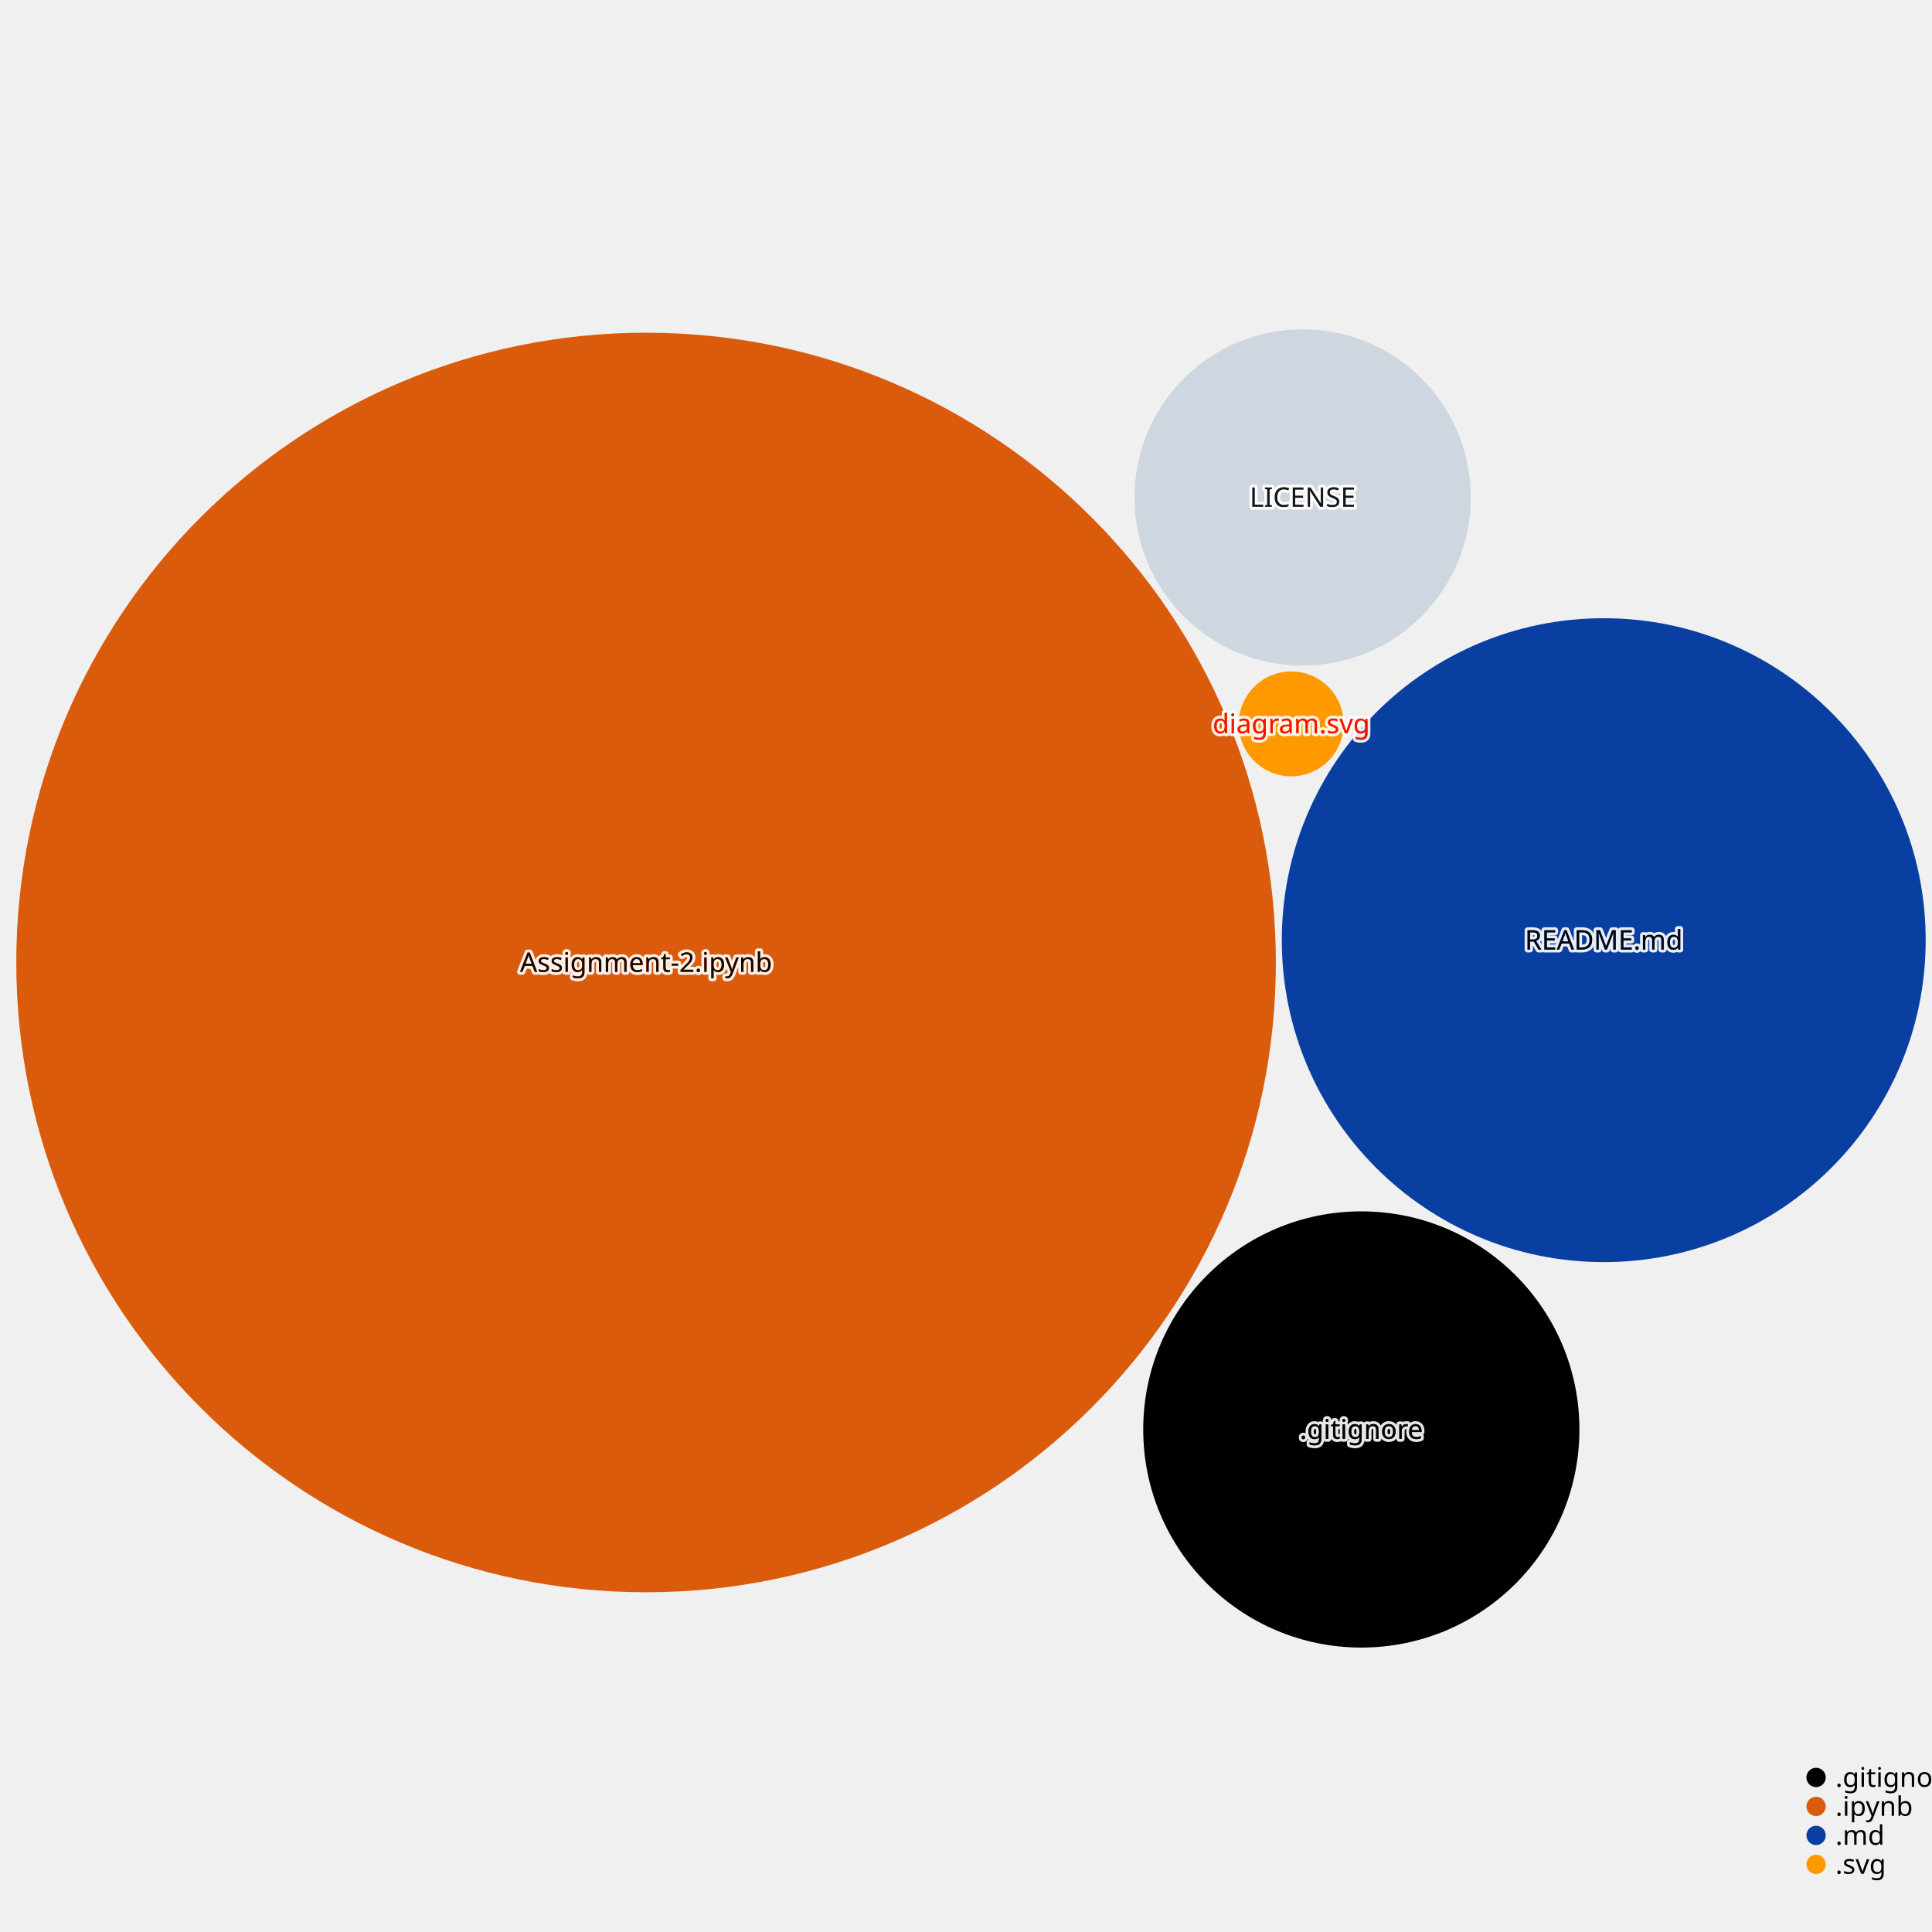
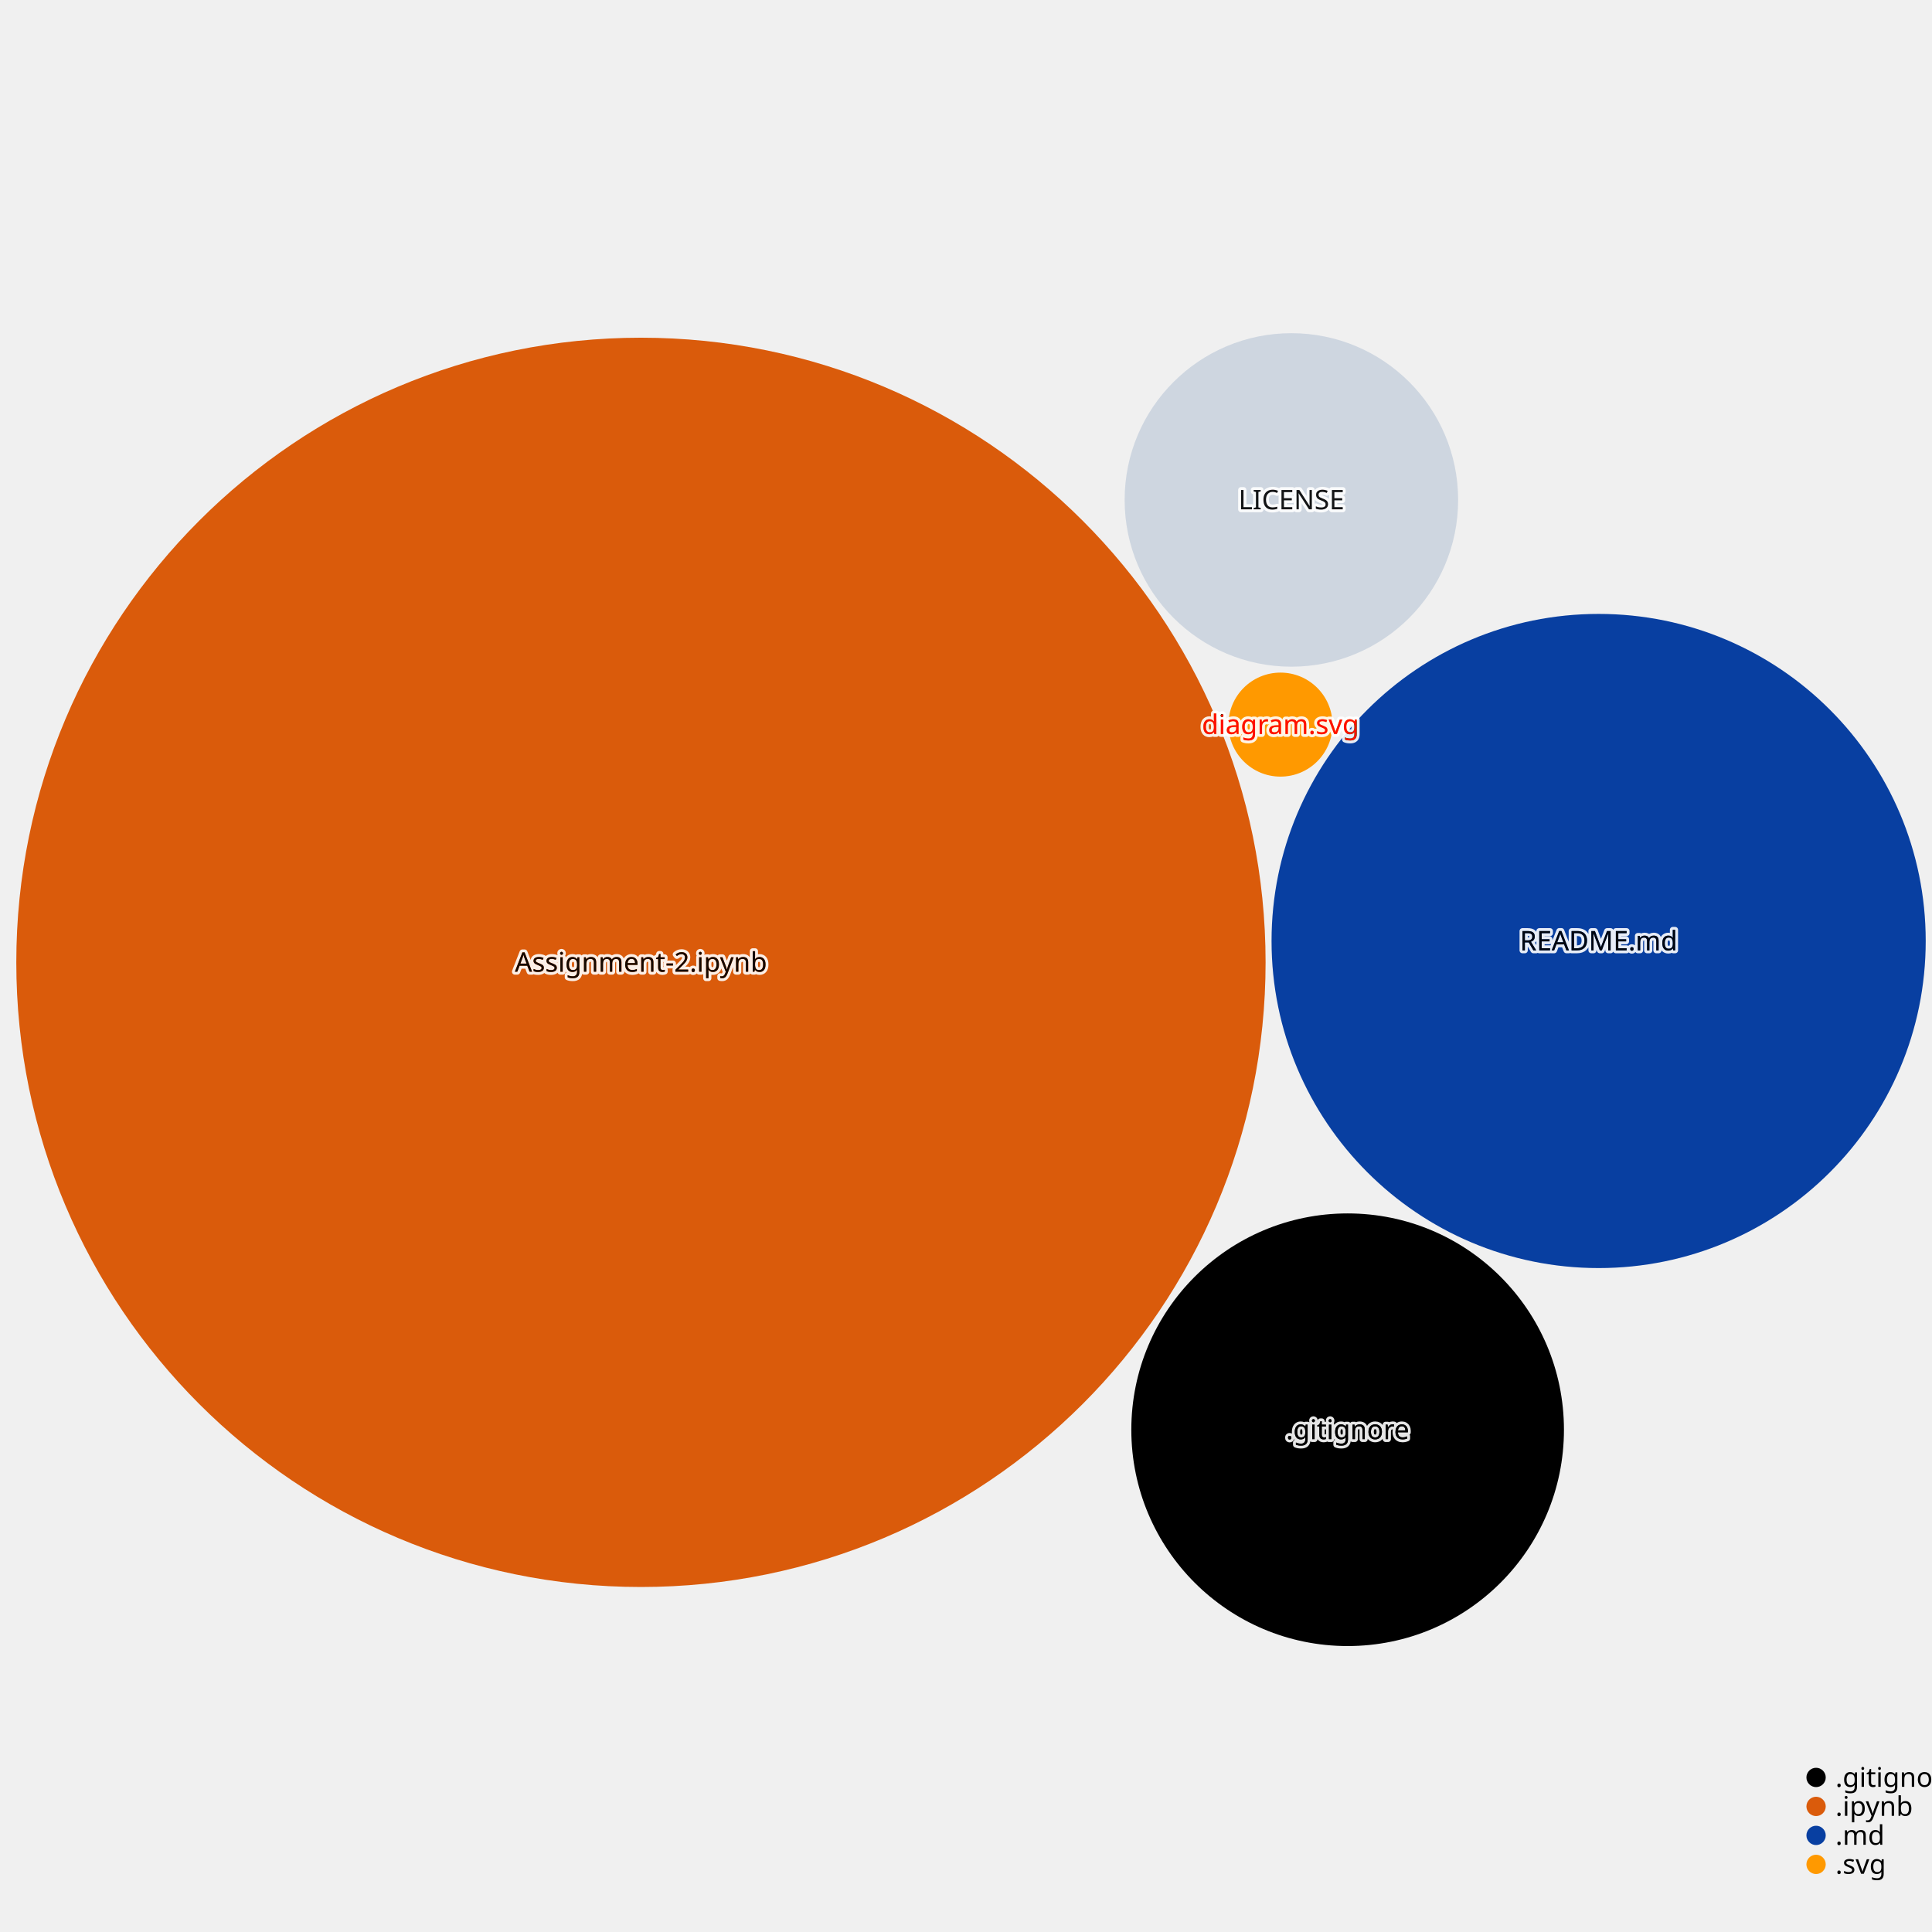
<svg xmlns="http://www.w3.org/2000/svg" width="1000" height="1000" style="background:white;font-family:sans-serif;overflow:visible">
  <defs>
    <filter id="glow" x="-50%" y="-50%" width="200%" height="200%">
      <feGaussianBlur stdDeviation="4" result="coloredBlur" />
      <feMerge>
        <feMergeNode in="coloredBlur" />
        <feMergeNode in="SourceGraphic" />
      </feMerge>
    </filter>
  </defs>
-   <g style="fill:#DA5B0B;transition:transform 0s ease-out, fill 0.1s ease-out" transform="translate(334.4109, 498.1807)">
-     <circle style="transition:all 0.5s ease-out" r="325.975" stroke-width="0" stroke="#374151" />
+   <g style="fill:#DA5B0B;transition:transform 0s ease-out, fill 0.1s ease-out" transform="translate(331.7524, 498.1115)">
+     <circle style="transition:all 0.5s ease-out" r="323.315" stroke-width="0" stroke="#374151" />
  </g>
-   <g style="fill:#083fa1;transition:transform 0s ease-out, fill 0.1s ease-out" transform="translate(830.0937, 486.628)">
-     <circle style="transition:all 0.5s ease-out" r="166.636" stroke-width="0" stroke="#374151" />
+   <g style="fill:#083fa1;transition:transform 0s ease-out, fill 0.1s ease-out" transform="translate(827.4488, 487.0573)">
+     <circle style="transition:all 0.5s ease-out" r="169.296" stroke-width="0" stroke="#374151" />
  </g>
-   <g style="fill:#000000;transition:transform 0s ease-out, fill 0.1s ease-out" transform="translate(704.6156, 739.889)">
-     <circle style="transition:all 0.5s ease-out" r="112.886" stroke-width="0" stroke="#374151" />
+   <g style="fill:#000000;transition:transform 0s ease-out, fill 0.1s ease-out" transform="translate(697.5338, 740.0291)">
+     <circle style="transition:all 0.5s ease-out" r="111.965" stroke-width="0" stroke="#374151" />
  </g>
-   <g style="fill:#CED6E0;transition:transform 0s ease-out, fill 0.1s ease-out" transform="translate(674.2439, 257.4734)">
-     <circle style="transition:all 0.5s ease-out" r="87.019" stroke-width="0" stroke="#374151" />
+   <g style="fill:#CED6E0;transition:transform 0s ease-out, fill 0.1s ease-out" transform="translate(668.4197, 258.7662)">
+     <circle style="transition:all 0.5s ease-out" r="86.309" stroke-width="0" stroke="#374151" />
  </g>
-   <g style="fill:#ff9900;transition:transform 0s ease-out, fill 0.1s ease-out" transform="translate(668.3424, 374.6858)">
-     <circle style="transition:all 0.5s ease-out" r="27.142" stroke-width="0" stroke="#374151" />
+   <g style="fill:#ff9900;transition:transform 0s ease-out, fill 0.1s ease-out" transform="translate(662.7723, 375.0584)">
+     <circle style="transition:all 0.5s ease-out" r="26.92" stroke-width="0" stroke="#374151" />
  </g>
-   <g style="fill:#DA5B0B;transition:transform 0s ease-out" transform="translate(334.4109, 498.1807)">
+   <g style="fill:#DA5B0B;transition:transform 0s ease-out" transform="translate(331.7524, 498.1115)">
    <text style="pointer-events:none;opacity:0.9;font-size:14px;font-weight:500;transition:all 0.5s ease-out" fill="#4B5563" text-anchor="middle" dominant-baseline="middle" stroke="white" stroke-width="3" stroke-linejoin="round">Assignment-2.ipynb</text>
    <text style="pointer-events:none;opacity:1;font-size:14px;font-weight:500;transition:all 0.5s ease-out" text-anchor="middle" dominant-baseline="middle">Assignment-2.ipynb</text>
    <text style="pointer-events:none;opacity:0.9;font-size:14px;font-weight:500;mix-blend-mode:color-burn;transition:all 0.5s ease-out" fill="#110101" text-anchor="middle" dominant-baseline="middle">Assignment-2.ipynb</text>
  </g>
-   <g style="fill:#083fa1;transition:transform 0s ease-out" transform="translate(830.0937, 486.628)">
+   <g style="fill:#083fa1;transition:transform 0s ease-out" transform="translate(827.4488, 487.0573)">
    <text style="pointer-events:none;opacity:0.9;font-size:14px;font-weight:500;transition:all 0.5s ease-out" fill="#4B5563" text-anchor="middle" dominant-baseline="middle" stroke="white" stroke-width="3" stroke-linejoin="round">README.md</text>
    <text style="pointer-events:none;opacity:1;font-size:14px;font-weight:500;transition:all 0.5s ease-out" text-anchor="middle" dominant-baseline="middle">README.md</text>
    <text style="pointer-events:none;opacity:0.9;font-size:14px;font-weight:500;mix-blend-mode:color-burn;transition:all 0.5s ease-out" fill="#110101" text-anchor="middle" dominant-baseline="middle">README.md</text>
  </g>
-   <g style="fill:#000000;transition:transform 0s ease-out" transform="translate(704.6156, 739.889)">
+   <g style="fill:#000000;transition:transform 0s ease-out" transform="translate(697.5338, 740.0291)">
    <text style="pointer-events:none;opacity:0.9;font-size:14px;font-weight:500;transition:all 0.5s ease-out" fill="#4B5563" text-anchor="middle" dominant-baseline="middle" stroke="white" stroke-width="3" stroke-linejoin="round">.gitignore</text>
    <text style="pointer-events:none;opacity:1;font-size:14px;font-weight:500;transition:all 0.5s ease-out" text-anchor="middle" dominant-baseline="middle">.gitignore</text>
    <text style="pointer-events:none;opacity:0.9;font-size:14px;font-weight:500;mix-blend-mode:color-burn;transition:all 0.5s ease-out" fill="#110101" text-anchor="middle" dominant-baseline="middle">.gitignore</text>
  </g>
-   <g style="fill:#CED6E0;transition:transform 0s ease-out" transform="translate(674.2439, 257.4734)">
+   <g style="fill:#CED6E0;transition:transform 0s ease-out" transform="translate(668.4197, 258.7662)">
    <text style="pointer-events:none;opacity:0.9;font-size:14px;font-weight:500;transition:all 0.5s ease-out" fill="#4B5563" text-anchor="middle" dominant-baseline="middle" stroke="white" stroke-width="3" stroke-linejoin="round">LICENSE</text>
    <text style="pointer-events:none;opacity:1;font-size:14px;font-weight:500;transition:all 0.5s ease-out" text-anchor="middle" dominant-baseline="middle">LICENSE</text>
    <text style="pointer-events:none;opacity:0.9;font-size:14px;font-weight:500;mix-blend-mode:color-burn;transition:all 0.5s ease-out" fill="#110101" text-anchor="middle" dominant-baseline="middle">LICENSE</text>
  </g>
-   <g style="fill:#ff9900;transition:transform 0s ease-out" transform="translate(668.3424, 374.6858)">
+   <g style="fill:#ff9900;transition:transform 0s ease-out" transform="translate(662.7723, 375.0584)">
    <text style="pointer-events:none;opacity:0.9;font-size:14px;font-weight:500;transition:all 0.5s ease-out" fill="#4B5563" text-anchor="middle" dominant-baseline="middle" stroke="white" stroke-width="3" stroke-linejoin="round">diagram.svg</text>
    <text style="pointer-events:none;opacity:1;font-size:14px;font-weight:500;transition:all 0.5s ease-out" text-anchor="middle" dominant-baseline="middle">diagram.svg</text>
    <text style="pointer-events:none;opacity:0.9;font-size:14px;font-weight:500;mix-blend-mode:color-burn;transition:all 0.5s ease-out" fill="#110101" text-anchor="middle" dominant-baseline="middle">diagram.svg</text>
  </g>
  <g transform="translate(940, 920)">
    <g transform="translate(0, 0)">
      <circle r="5" fill="#000000" />
      <text x="10" style="font-size:14px;font-weight:300" dominant-baseline="middle">.gitignore</text>
    </g>
    <g transform="translate(0, 15)">
      <circle r="5" fill="#DA5B0B" />
      <text x="10" style="font-size:14px;font-weight:300" dominant-baseline="middle">.ipynb</text>
    </g>
    <g transform="translate(0, 30)">
      <circle r="5" fill="#083fa1" />
      <text x="10" style="font-size:14px;font-weight:300" dominant-baseline="middle">.md</text>
    </g>
    <g transform="translate(0, 45)">
      <circle r="5" fill="#ff9900" />
      <text x="10" style="font-size:14px;font-weight:300" dominant-baseline="middle">.svg</text>
    </g>
    <g fill="#9CA3AF" style="font-weight:300;font-style:italic;font-size:12px">each dot sized by file size</g>
  </g>
</svg>
